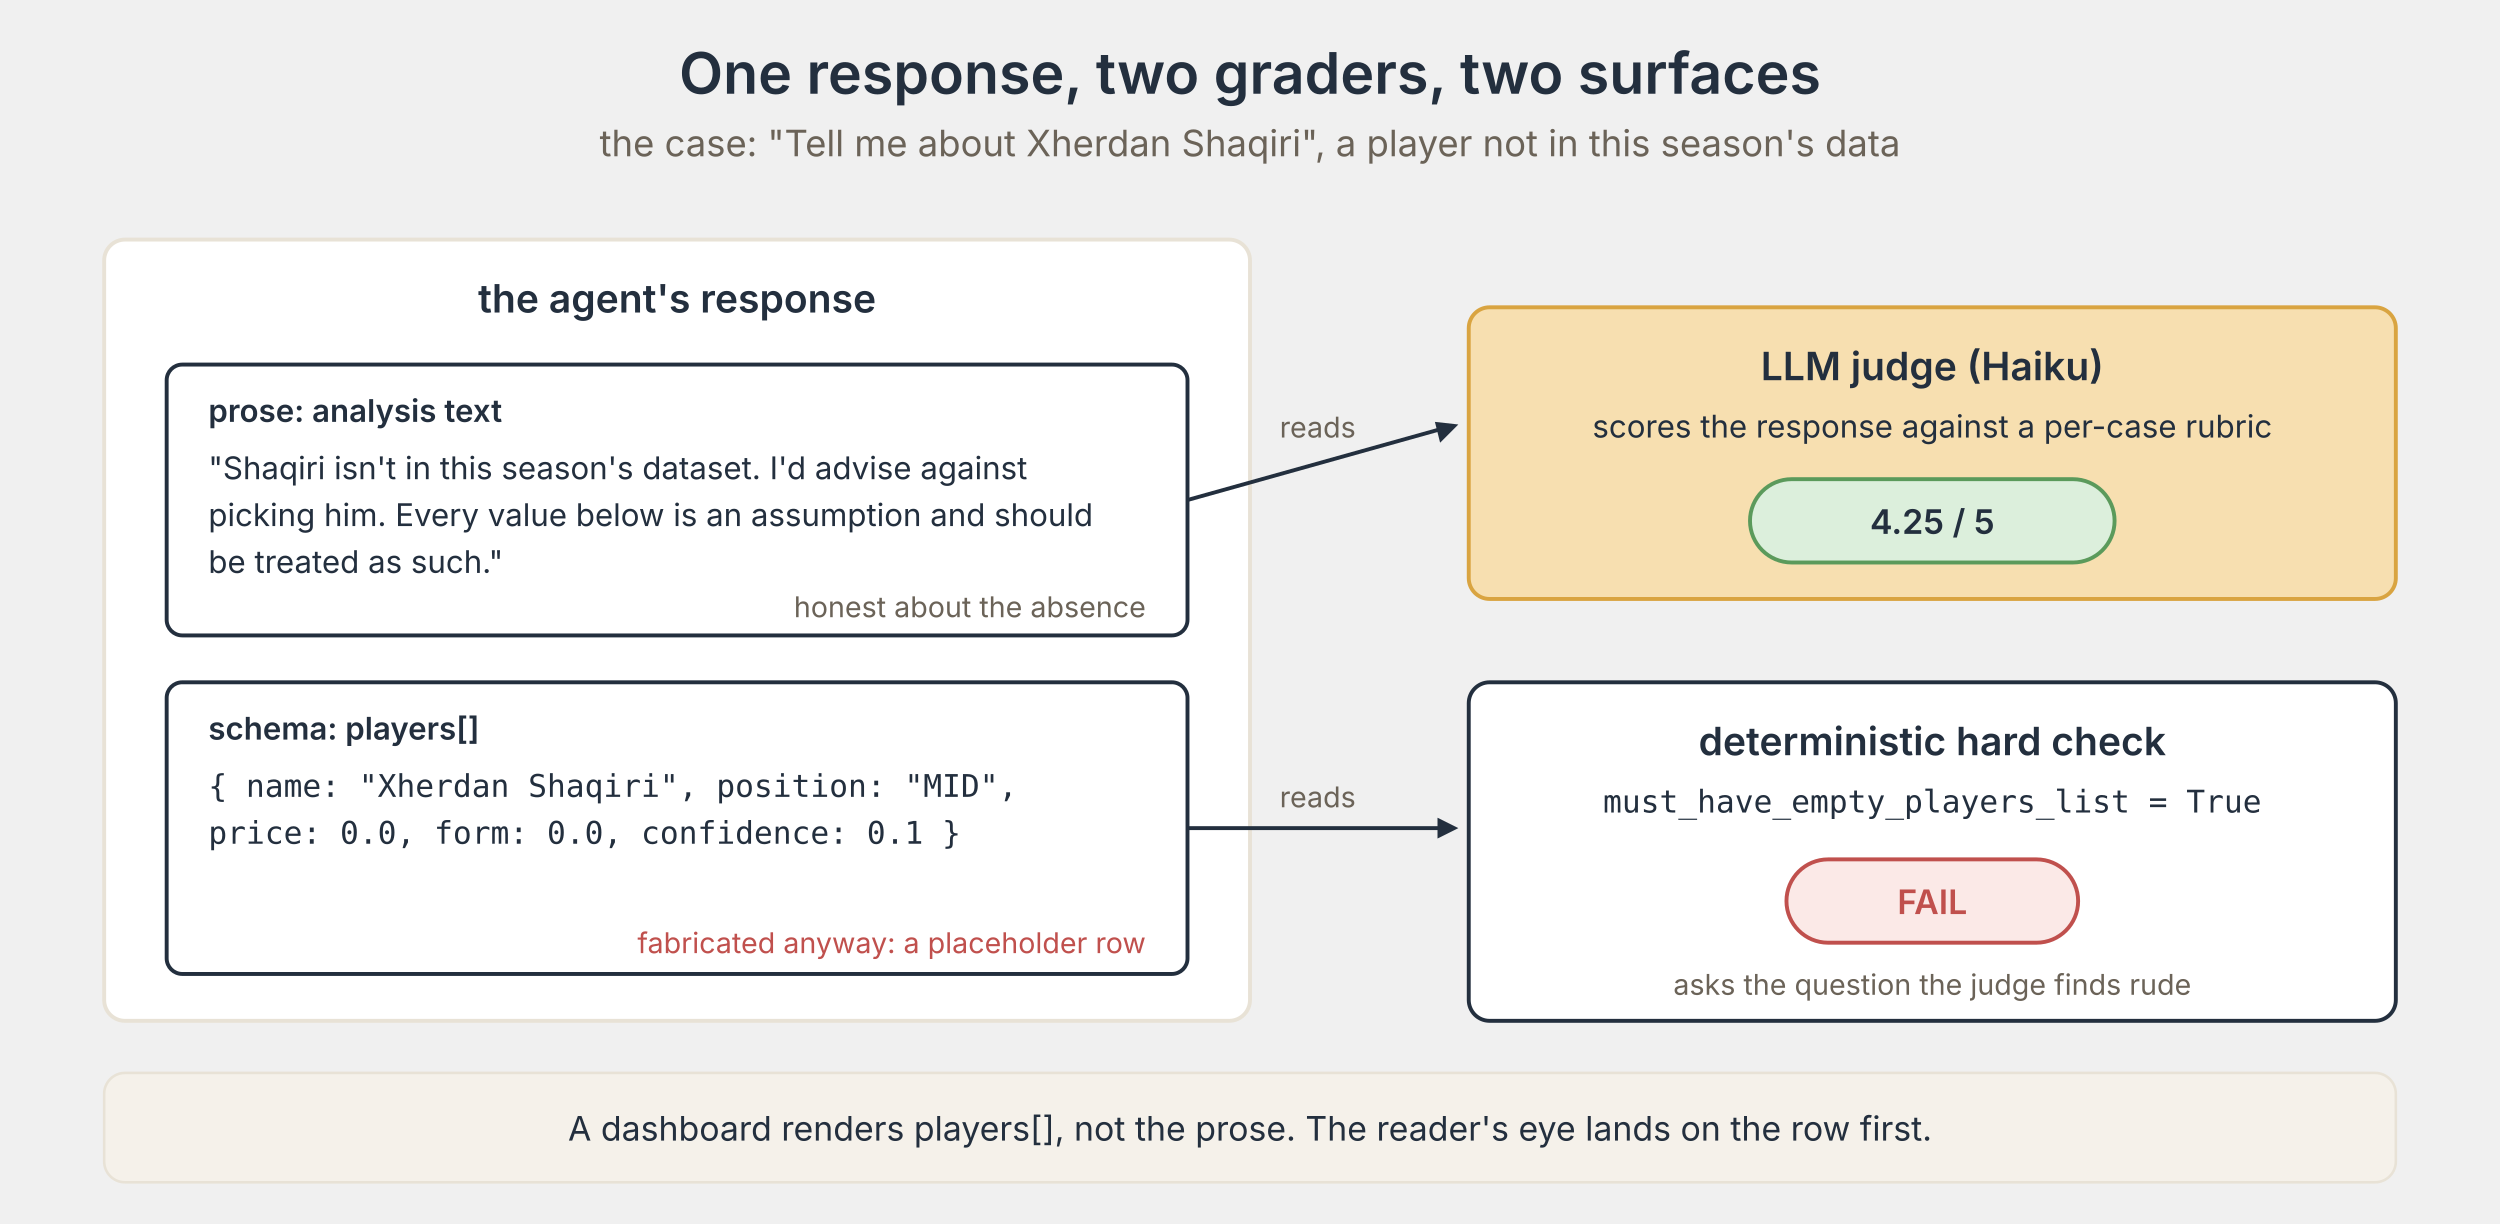
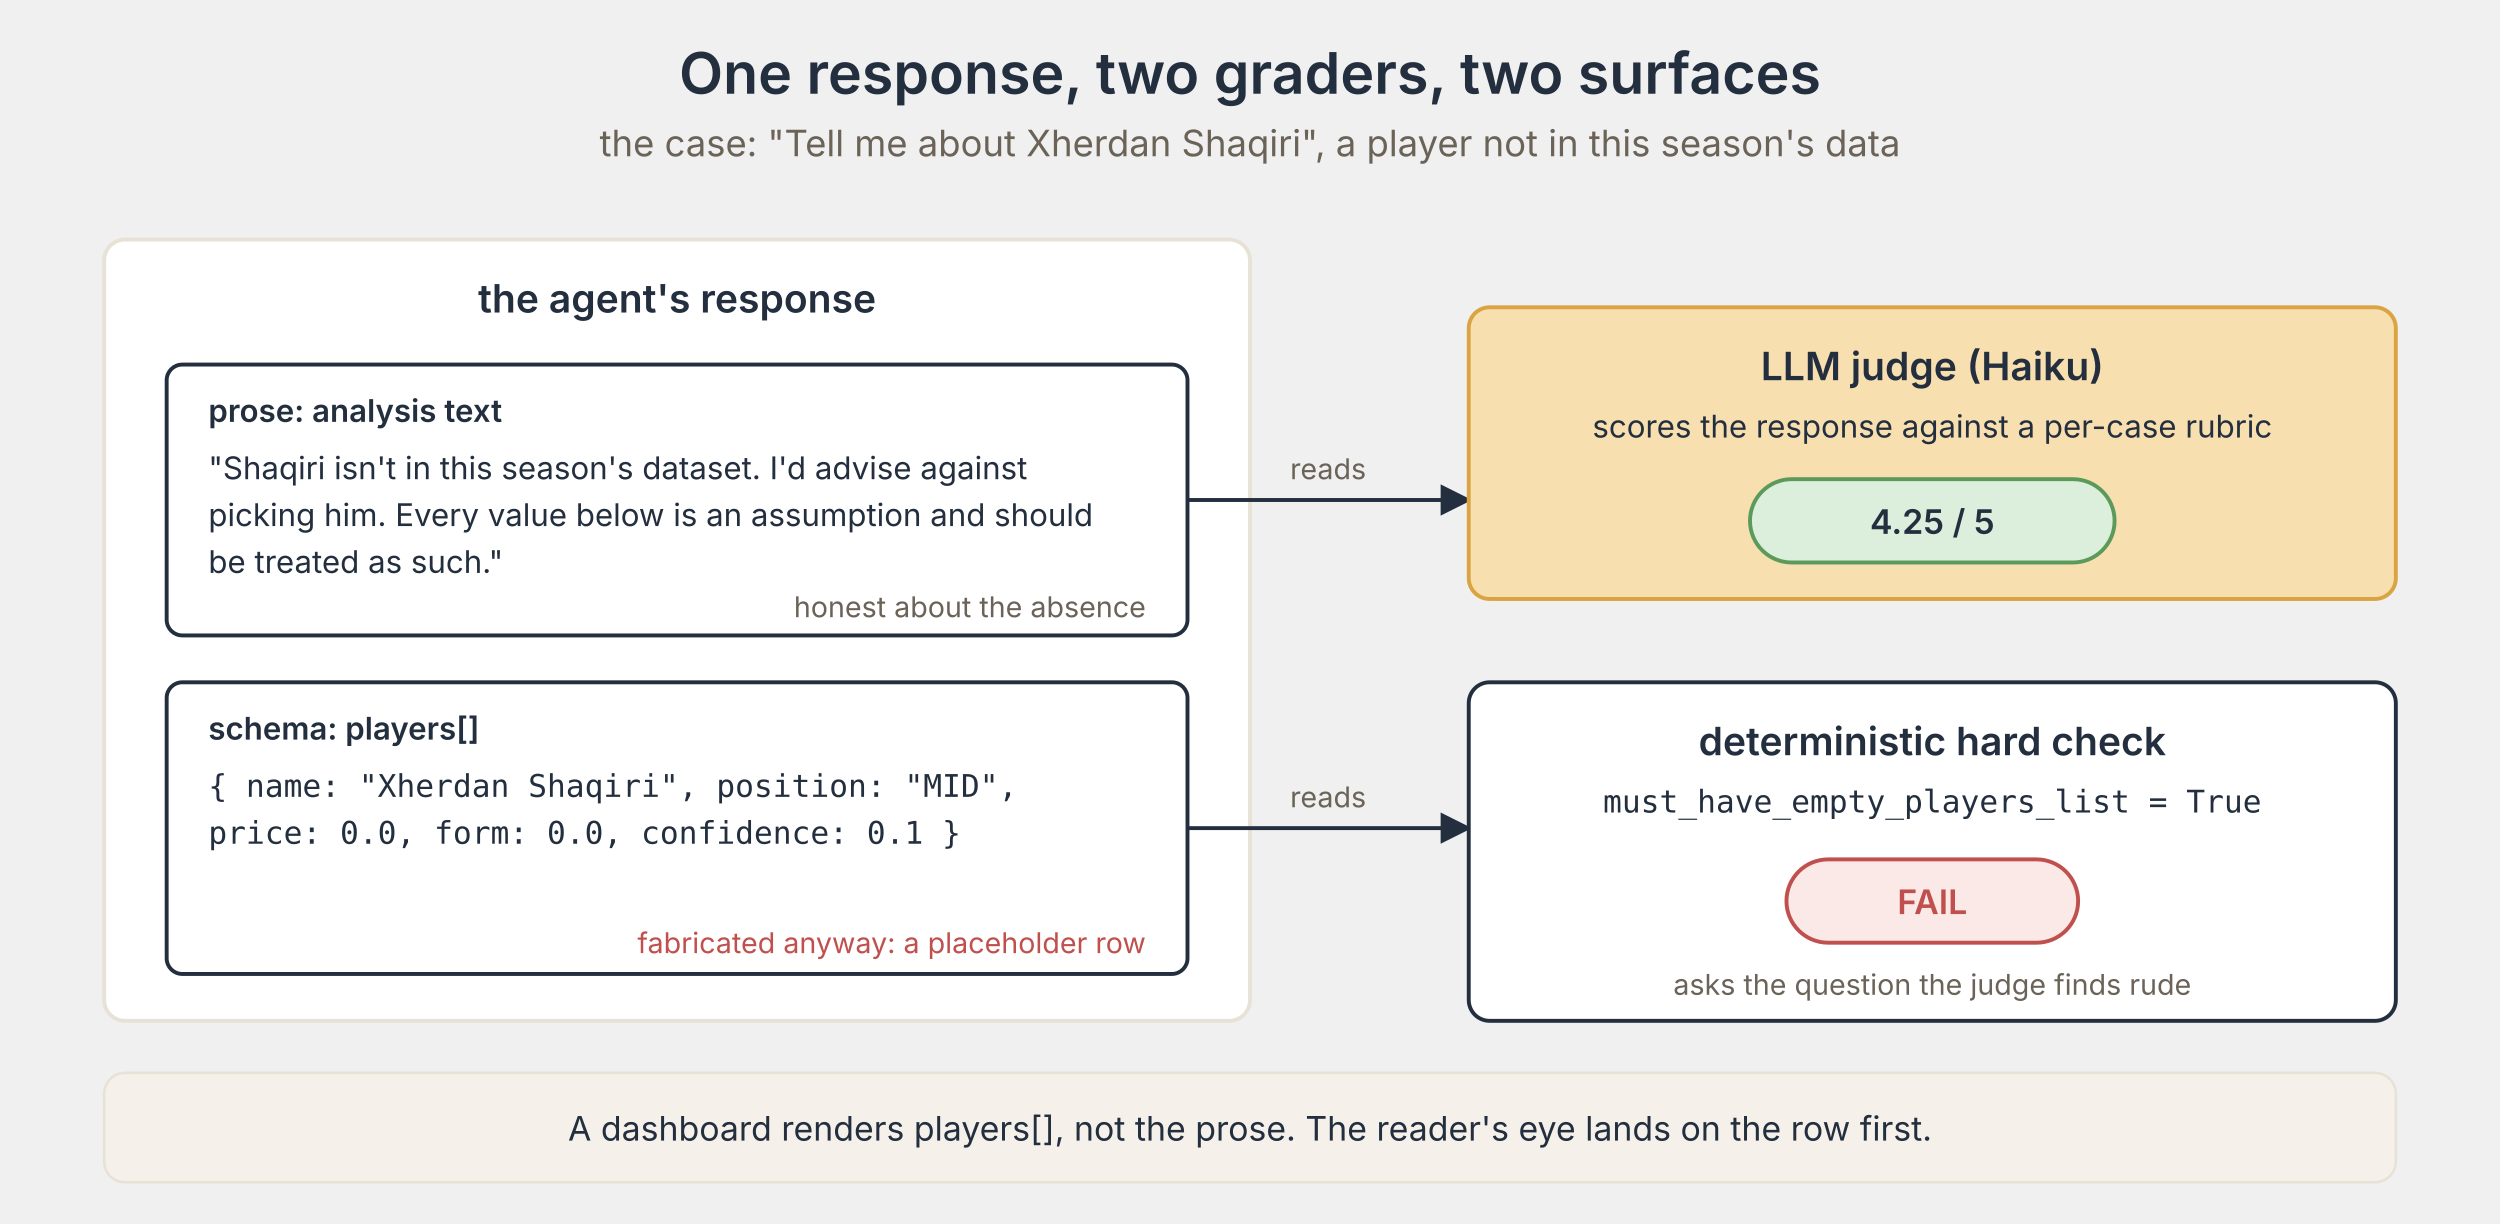
<svg xmlns="http://www.w3.org/2000/svg" viewBox="0 0 960 470" width="960" height="470" font-family="'Inter', system-ui, -apple-system, sans-serif">
+   <defs>
+     <marker id="arrow" viewBox="0 0 10 10" refX="9" refY="5" markerWidth="8" markerHeight="8" orient="auto-start-reverse">
+       <path d="M 0 0 L 10 5 L 0 10 z" fill="#232F3E" />
+     </marker>
+   </defs>
  <rect x="0" y="0" width="960" height="470" fill="none" />
  <text x="480" y="36" text-anchor="middle" font-size="22" font-weight="600" fill="#232F3E">One response, two graders, two surfaces</text>
  <text x="480" y="60" text-anchor="middle" font-size="14" fill="#6B6358">the case: "Tell me about Xherdan Shaqiri", a player not in this season's data</text>
  <rect x="40" y="92" width="440" height="300" rx="8" fill="#FFFFFF" stroke="#E8E2D6" stroke-width="1.5" />
  <text x="260" y="120" text-anchor="middle" font-size="15" font-weight="600" fill="#232F3E">the agent's response</text>
  <rect x="64" y="140" width="392" height="104" rx="6" fill="#FFFFFF" stroke="#232F3E" stroke-width="1.5" />
  <text x="80" y="162" font-size="12" font-weight="600" fill="#232F3E">prose: analysis text</text>
  <text x="80" y="184" font-size="12" fill="#232F3E">"Shaqiri isn't in this season's dataset. I'd advise against</text>
  <text x="80" y="202" font-size="12" fill="#232F3E">picking him. Every value below is an assumption and should</text>
  <text x="80" y="220" font-size="12" fill="#232F3E">be treated as such."</text>
  <text x="440" y="237" text-anchor="end" font-size="11" fill="#6B6358">honest about the absence</text>
  <rect x="64" y="262" width="392" height="112" rx="6" fill="#FFFFFF" stroke="#232F3E" stroke-width="1.5" />
  <text x="80" y="284" font-size="12" font-weight="600" fill="#232F3E">schema: players[]</text>
  <text x="80" y="306" font-size="12" fill="#232F3E" font-family="'JetBrains Mono', ui-monospace, monospace">{ name: "Xherdan Shaqiri", position: "MID",</text>
  <text x="80" y="324" font-size="12" fill="#232F3E" font-family="'JetBrains Mono', ui-monospace, monospace">  price: 0.0, form: 0.0, confidence: 0.1 }</text>
  <text x="440" y="366" text-anchor="end" font-size="11" fill="#C0504D">fabricated anyway: a placeholder row</text>
-   <line x1="456" y1="192" x2="556" y2="164" stroke="#232F3E" stroke-width="1.5" />
-   <polygon points="560,163 551,162 553,170" fill="#232F3E" />
-   <text x="506" y="168" text-anchor="middle" font-size="11" fill="#6B6358">reads</text>
-   <line x1="456" y1="318" x2="556" y2="318" stroke="#232F3E" stroke-width="1.5" />
-   <polygon points="560,318 552,314 552,322" fill="#232F3E" />
-   <text x="506" y="310" text-anchor="middle" font-size="11" fill="#6B6358">reads</text>
+   <path d="M 456 192 H 564" fill="none" stroke="#232F3E" stroke-width="1.5" marker-end="url(#arrow)" />
+   <text x="510" y="184" text-anchor="middle" font-size="11" fill="#6B6358">reads</text>
+   <path d="M 456 318 H 564" fill="none" stroke="#232F3E" stroke-width="1.5" marker-end="url(#arrow)" />
+   <text x="510" y="310" text-anchor="middle" font-size="11" fill="#6B6358">reads</text>
  <rect x="564" y="118" width="356" height="112" rx="8" fill="#F7DFB0" stroke="#D9A441" stroke-width="1.5" />
  <text x="742" y="146" text-anchor="middle" font-size="15" font-weight="600" fill="#232F3E">LLM judge (Haiku)</text>
  <text x="742" y="168" text-anchor="middle" font-size="12" fill="#232F3E">scores the response against a per-case rubric</text>
  <rect x="672" y="184" width="140" height="32" rx="16" fill="#DCEFDC" stroke="#5B9A5B" stroke-width="1.5" />
  <text x="742" y="205" text-anchor="middle" font-size="13" font-weight="600" fill="#232F3E">4.25 / 5</text>
  <rect x="564" y="262" width="356" height="130" rx="8" fill="#FFFFFF" stroke="#232F3E" stroke-width="1.5" />
  <text x="742" y="290" text-anchor="middle" font-size="15" font-weight="600" fill="#232F3E">deterministic hard check</text>
  <text x="742" y="312" text-anchor="middle" font-size="12" fill="#232F3E" font-family="'JetBrains Mono', ui-monospace, monospace">must_have_empty_players_list = True</text>
  <rect x="686" y="330" width="112" height="32" rx="16" fill="#FBE9E7" stroke="#C0504D" stroke-width="1.5" />
  <text x="742" y="351" text-anchor="middle" font-size="13" font-weight="600" fill="#C0504D">FAIL</text>
  <text x="742" y="382" text-anchor="middle" font-size="11" fill="#6B6358">asks the question the judge finds rude</text>
  <rect x="40" y="412" width="880" height="42" rx="8" fill="#F5F1EA" stroke="#E8E2D6" stroke-width="1" />
  <text x="480" y="438" text-anchor="middle" font-size="13" fill="#232F3E">A dashboard renders players[], not the prose. The reader's eye lands on the row first.</text>
</svg>
